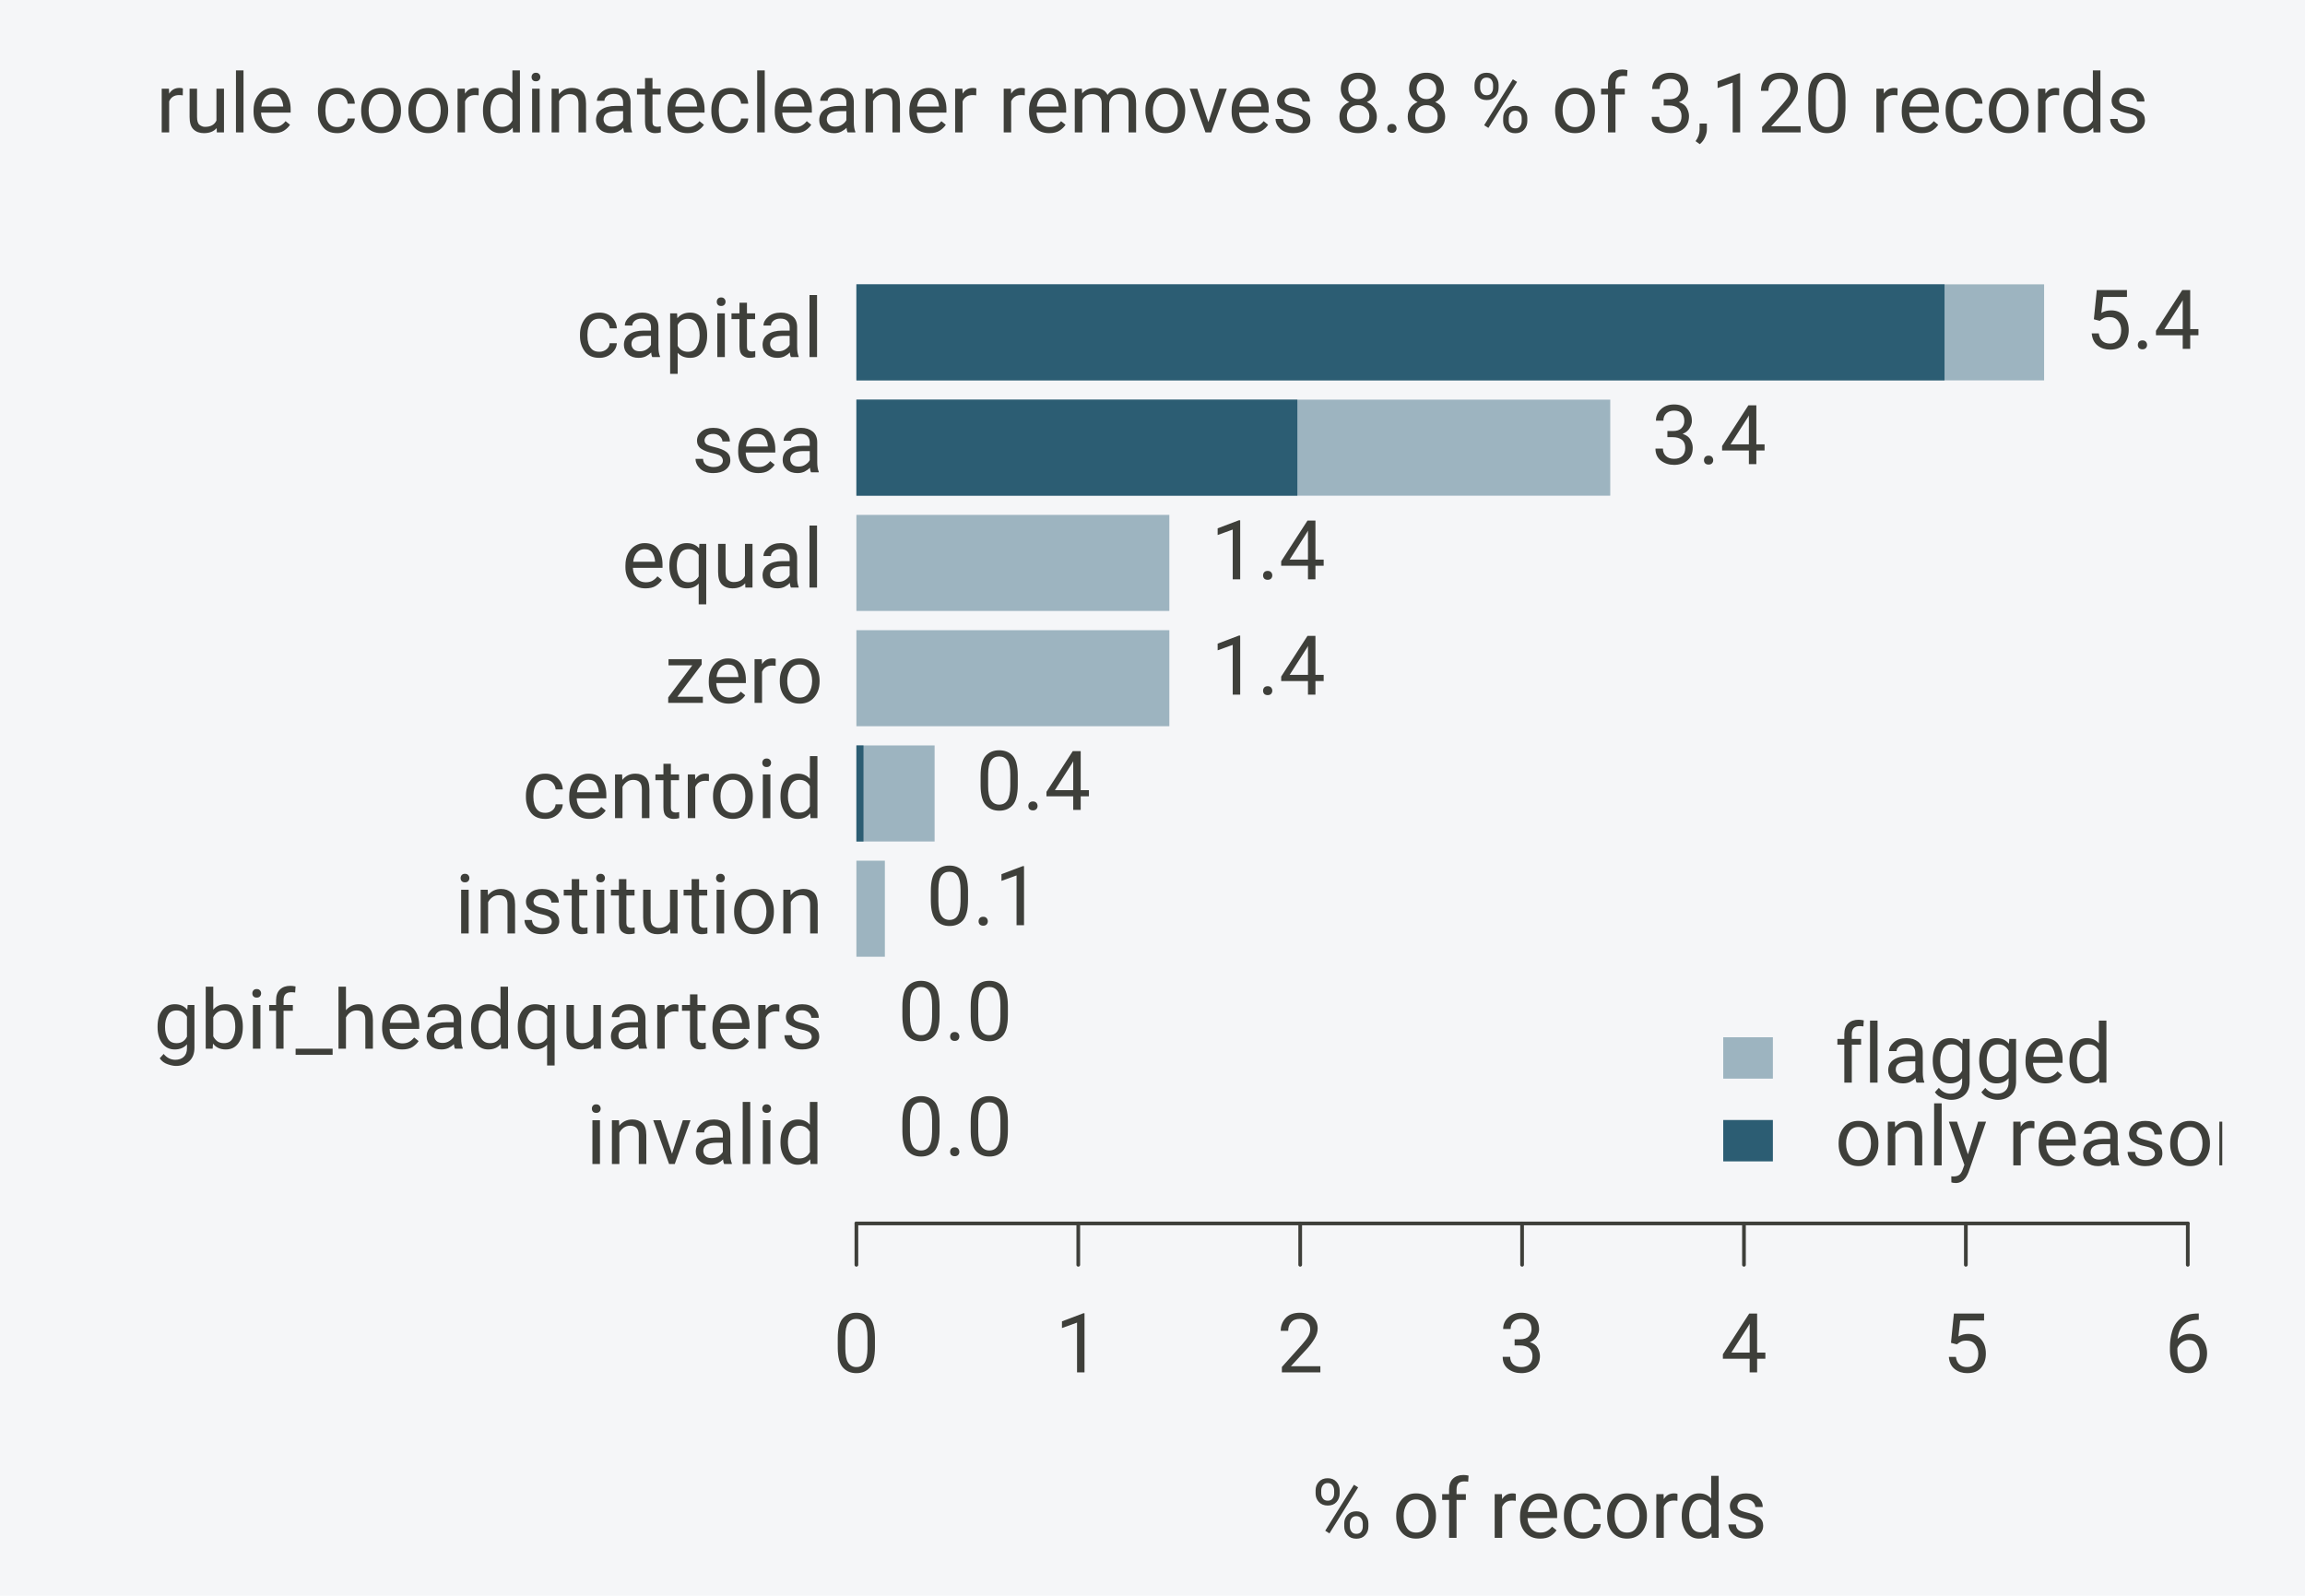
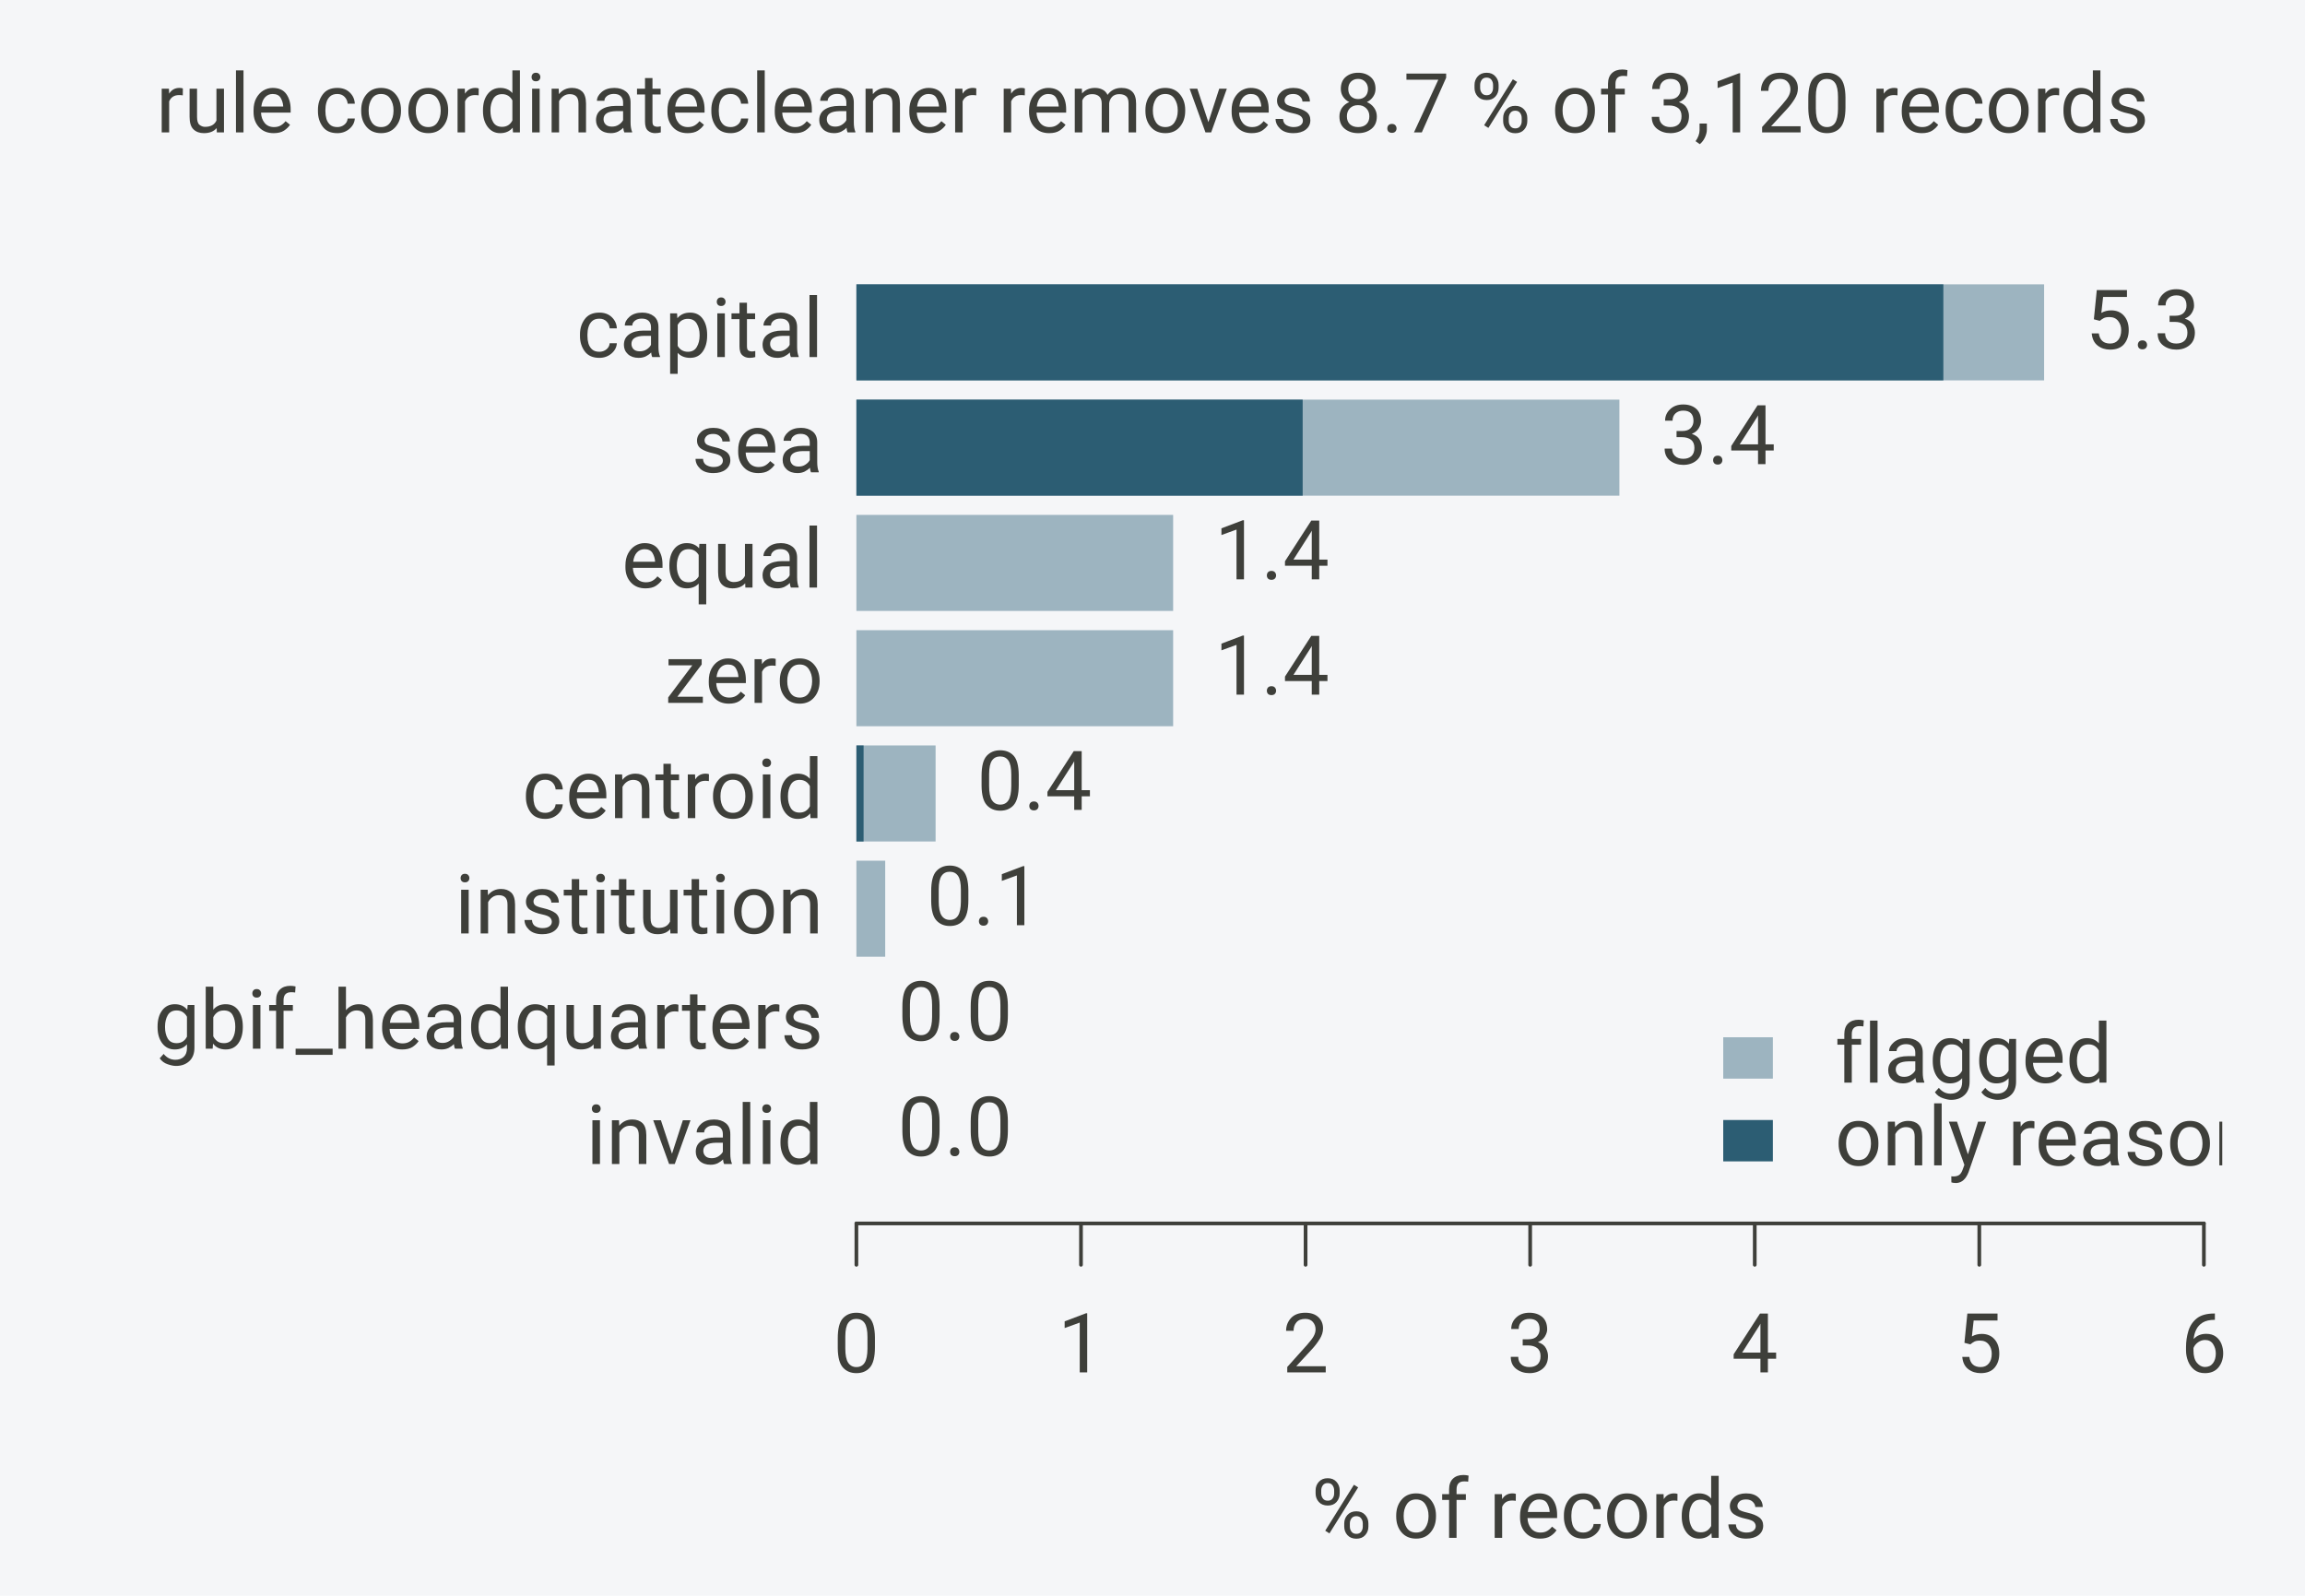
<svg xmlns="http://www.w3.org/2000/svg" width="468.00pt" height="324.00pt" viewBox="0 0 468.00 324.00">
  <g class="svglite">
    <defs>
      <style type="text/css">
    /* theme-aware-processed */
    .svglite line, .svglite polyline, .svglite polygon, .svglite path, .svglite circle {
      fill: none;
      stroke: #3E3F3A;
      stroke-linecap: round;
      stroke-linejoin: round;
      stroke-miterlimit: 10.00;
    }
    .svglite &gt; g &gt; rect {
      fill: none;
      stroke: #3E3F3A;
      stroke-linecap: round;
      stroke-linejoin: round;
      stroke-miterlimit: 10.00;
    }
    .svglite text {
      white-space: pre;
      fill: #3E3F3A;
    }
    .svglite g.glyphgroup path {
      fill: inherit;
      stroke: none;
    }
  </style>
    </defs>
    <rect class="svg-bg" width="100%" height="100%" style="stroke: none; fill: #F5F6F8;" />
    <defs>
      <clipPath id="cpMC4wMHw0NjguMDB8MC4wMHwzMjQuMDA=">
        <rect x="0.00" y="0.00" width="468.00" height="324.00" />
      </clipPath>
    </defs>
    <g clip-path="url(#cpMC4wMHw0NjguMDB8MC4wMHwzMjQuMDA=)">
      <rect x="173.88" y="221.56" width="0.00" height="19.50" style="stroke-width: 0.75; stroke: none; fill: #9DB4C0;" />
      <rect x="173.88" y="198.16" width="0.00" height="19.50" style="stroke-width: 0.75; stroke: none; fill: #9DB4C0;" />
-       <rect x="173.88" y="174.75" width="5.78" height="19.50" style="stroke-width: 0.75; stroke: none; fill: #9DB4C0;" />
-       <rect x="173.88" y="151.35" width="15.88" height="19.50" style="stroke-width: 0.75; stroke: none; fill: #9DB4C0;" />
-       <rect x="173.88" y="127.95" width="63.54" height="19.50" style="stroke-width: 0.75; stroke: none; fill: #9DB4C0;" />
-       <rect x="173.88" y="104.54" width="63.54" height="19.50" style="stroke-width: 0.75; stroke: none; fill: #9DB4C0;" />
-       <rect x="173.88" y="81.14" width="153.06" height="19.50" style="stroke-width: 0.75; stroke: none; fill: #9DB4C0;" />
+       <rect x="173.88" y="174.75" width="5.85" height="19.50" style="stroke-width: 0.75; stroke: none; fill: #9DB4C0;" />
+       <rect x="173.88" y="151.35" width="16.08" height="19.50" style="stroke-width: 0.75; stroke: none; fill: #9DB4C0;" />
+       <rect x="173.88" y="127.95" width="64.31" height="19.50" style="stroke-width: 0.75; stroke: none; fill: #9DB4C0;" />
+       <rect x="173.88" y="104.54" width="64.31" height="19.50" style="stroke-width: 0.75; stroke: none; fill: #9DB4C0;" />
+       <rect x="173.88" y="81.14" width="154.92" height="19.50" style="stroke-width: 0.75; stroke: none; fill: #9DB4C0;" />
      <rect x="173.88" y="57.73" width="241.15" height="19.50" style="stroke-width: 0.75; stroke: none; fill: #9DB4C0;" />
      <text x="312.54" y="312.24" text-anchor="middle" style="font-size: 1.4em; font-family: &quot;Roboto&quot;, -apple-system, BlinkMacSystemFont, &quot;Segoe UI&quot;, system-ui, sans-serif;">% of records</text>
-       <line x1="173.88" y1="248.40" x2="444.20" y2="248.40" style="stroke-width: 0.75;" />
+       <line x1="173.88" y1="248.40" x2="447.47" y2="248.40" style="stroke-width: 0.75;" />
      <line x1="173.88" y1="248.40" x2="173.88" y2="256.80" style="stroke-width: 0.75;" />
-       <line x1="218.93" y1="248.40" x2="218.93" y2="256.80" style="stroke-width: 0.75;" />
-       <line x1="263.99" y1="248.40" x2="263.99" y2="256.80" style="stroke-width: 0.75;" />
-       <line x1="309.04" y1="248.40" x2="309.04" y2="256.80" style="stroke-width: 0.75;" />
-       <line x1="354.09" y1="248.40" x2="354.09" y2="256.80" style="stroke-width: 0.75;" />
-       <line x1="399.14" y1="248.40" x2="399.14" y2="256.80" style="stroke-width: 0.75;" />
-       <line x1="444.20" y1="248.40" x2="444.20" y2="256.80" style="stroke-width: 0.75;" />
+       <line x1="219.48" y1="248.40" x2="219.48" y2="256.80" style="stroke-width: 0.75;" />
+       <line x1="265.08" y1="248.40" x2="265.08" y2="256.80" style="stroke-width: 0.75;" />
+       <line x1="310.68" y1="248.40" x2="310.68" y2="256.80" style="stroke-width: 0.75;" />
+       <line x1="356.28" y1="248.40" x2="356.28" y2="256.80" style="stroke-width: 0.75;" />
+       <line x1="401.87" y1="248.40" x2="401.87" y2="256.80" style="stroke-width: 0.75;" />
+       <line x1="447.47" y1="248.40" x2="447.47" y2="256.80" style="stroke-width: 0.75;" />
      <text x="173.88" y="278.64" text-anchor="middle" style="font-size: 1.4em; font-family: &quot;Roboto&quot;, -apple-system, BlinkMacSystemFont, &quot;Segoe UI&quot;, system-ui, sans-serif;">0</text>
-       <text x="218.93" y="278.64" text-anchor="middle" style="font-size: 1.4em; font-family: &quot;Roboto&quot;, -apple-system, BlinkMacSystemFont, &quot;Segoe UI&quot;, system-ui, sans-serif;">1</text>
-       <text x="263.99" y="278.64" text-anchor="middle" style="font-size: 1.4em; font-family: &quot;Roboto&quot;, -apple-system, BlinkMacSystemFont, &quot;Segoe UI&quot;, system-ui, sans-serif;">2</text>
-       <text x="309.04" y="278.64" text-anchor="middle" style="font-size: 1.4em; font-family: &quot;Roboto&quot;, -apple-system, BlinkMacSystemFont, &quot;Segoe UI&quot;, system-ui, sans-serif;">3</text>
-       <text x="354.09" y="278.64" text-anchor="middle" style="font-size: 1.4em; font-family: &quot;Roboto&quot;, -apple-system, BlinkMacSystemFont, &quot;Segoe UI&quot;, system-ui, sans-serif;">4</text>
-       <text x="399.14" y="278.64" text-anchor="middle" style="font-size: 1.4em; font-family: &quot;Roboto&quot;, -apple-system, BlinkMacSystemFont, &quot;Segoe UI&quot;, system-ui, sans-serif;">5</text>
-       <text x="444.20" y="278.64" text-anchor="middle" style="font-size: 1.4em; font-family: &quot;Roboto&quot;, -apple-system, BlinkMacSystemFont, &quot;Segoe UI&quot;, system-ui, sans-serif;">6</text>
+       <text x="219.48" y="278.64" text-anchor="middle" style="font-size: 1.4em; font-family: &quot;Roboto&quot;, -apple-system, BlinkMacSystemFont, &quot;Segoe UI&quot;, system-ui, sans-serif;">1</text>
+       <text x="265.08" y="278.64" text-anchor="middle" style="font-size: 1.4em; font-family: &quot;Roboto&quot;, -apple-system, BlinkMacSystemFont, &quot;Segoe UI&quot;, system-ui, sans-serif;">2</text>
+       <text x="310.68" y="278.64" text-anchor="middle" style="font-size: 1.4em; font-family: &quot;Roboto&quot;, -apple-system, BlinkMacSystemFont, &quot;Segoe UI&quot;, system-ui, sans-serif;">3</text>
+       <text x="356.28" y="278.64" text-anchor="middle" style="font-size: 1.4em; font-family: &quot;Roboto&quot;, -apple-system, BlinkMacSystemFont, &quot;Segoe UI&quot;, system-ui, sans-serif;">4</text>
+       <text x="401.87" y="278.64" text-anchor="middle" style="font-size: 1.4em; font-family: &quot;Roboto&quot;, -apple-system, BlinkMacSystemFont, &quot;Segoe UI&quot;, system-ui, sans-serif;">5</text>
+       <text x="447.47" y="278.64" text-anchor="middle" style="font-size: 1.4em; font-family: &quot;Roboto&quot;, -apple-system, BlinkMacSystemFont, &quot;Segoe UI&quot;, system-ui, sans-serif;">6</text>
      <rect x="173.88" y="221.56" width="0.00" height="19.50" style="stroke-width: 0.75; stroke: none; fill: #2C5D73;" />
      <rect x="173.88" y="198.16" width="0.00" height="19.50" style="stroke-width: 0.75; stroke: none; fill: #2C5D73;" />
      <rect x="173.88" y="174.75" width="0.00" height="19.50" style="stroke-width: 0.75; stroke: none; fill: #2C5D73;" />
-       <rect x="173.88" y="151.35" width="1.44" height="19.50" style="stroke-width: 0.75; stroke: none; fill: #2C5D73;" />
+       <rect x="173.88" y="151.35" width="1.46" height="19.50" style="stroke-width: 0.75; stroke: none; fill: #2C5D73;" />
      <rect x="173.88" y="127.95" width="0.00" height="19.50" style="stroke-width: 0.75; stroke: none; fill: #2C5D73;" />
      <rect x="173.88" y="104.54" width="0.00" height="19.50" style="stroke-width: 0.75; stroke: none; fill: #2C5D73;" />
-       <rect x="173.88" y="81.14" width="89.53" height="19.50" style="stroke-width: 0.75; stroke: none; fill: #2C5D73;" />
-       <rect x="173.88" y="57.73" width="220.93" height="19.50" style="stroke-width: 0.75; stroke: none; fill: #2C5D73;" />
+       <rect x="173.88" y="81.14" width="90.61" height="19.50" style="stroke-width: 0.75; stroke: none; fill: #2C5D73;" />
+       <rect x="173.88" y="57.73" width="220.69" height="19.50" style="stroke-width: 0.75; stroke: none; fill: #2C5D73;" />
      <text x="167.16" y="236.33" text-anchor="end" style="font-size: 1.4em; font-family: &quot;Roboto&quot;, -apple-system, BlinkMacSystemFont, &quot;Segoe UI&quot;, system-ui, sans-serif;">invalid</text>
      <text x="167.16" y="212.92" text-anchor="end" style="font-size: 1.4em; font-family: &quot;Roboto&quot;, -apple-system, BlinkMacSystemFont, &quot;Segoe UI&quot;, system-ui, sans-serif;">gbif_headquarters</text>
      <text x="167.16" y="189.52" text-anchor="end" style="font-size: 1.4em; font-family: &quot;Roboto&quot;, -apple-system, BlinkMacSystemFont, &quot;Segoe UI&quot;, system-ui, sans-serif;">institution</text>
      <text x="167.16" y="166.11" text-anchor="end" style="font-size: 1.4em; font-family: &quot;Roboto&quot;, -apple-system, BlinkMacSystemFont, &quot;Segoe UI&quot;, system-ui, sans-serif;">centroid</text>
      <text x="167.16" y="142.71" text-anchor="end" style="font-size: 1.4em; font-family: &quot;Roboto&quot;, -apple-system, BlinkMacSystemFont, &quot;Segoe UI&quot;, system-ui, sans-serif;">zero</text>
      <text x="167.16" y="119.30" text-anchor="end" style="font-size: 1.4em; font-family: &quot;Roboto&quot;, -apple-system, BlinkMacSystemFont, &quot;Segoe UI&quot;, system-ui, sans-serif;">equal</text>
      <text x="167.16" y="95.90" text-anchor="end" style="font-size: 1.4em; font-family: &quot;Roboto&quot;, -apple-system, BlinkMacSystemFont, &quot;Segoe UI&quot;, system-ui, sans-serif;">sea</text>
      <text x="167.16" y="72.50" text-anchor="end" style="font-size: 1.4em; font-family: &quot;Roboto&quot;, -apple-system, BlinkMacSystemFont, &quot;Segoe UI&quot;, system-ui, sans-serif;">capital</text>
      <text x="182.28" y="234.66" style="font-size: 1.4em; font-family: &quot;Roboto&quot;, -apple-system, BlinkMacSystemFont, &quot;Segoe UI&quot;, system-ui, sans-serif;">0.0</text>
      <text x="182.28" y="211.25" style="font-size: 1.4em; font-family: &quot;Roboto&quot;, -apple-system, BlinkMacSystemFont, &quot;Segoe UI&quot;, system-ui, sans-serif;">0.0</text>
-       <text x="188.06" y="187.85" style="font-size: 1.4em; font-family: &quot;Roboto&quot;, -apple-system, BlinkMacSystemFont, &quot;Segoe UI&quot;, system-ui, sans-serif;">0.1</text>
-       <text x="198.16" y="164.44" style="font-size: 1.4em; font-family: &quot;Roboto&quot;, -apple-system, BlinkMacSystemFont, &quot;Segoe UI&quot;, system-ui, sans-serif;">0.4</text>
-       <text x="245.82" y="141.04" style="font-size: 1.4em; font-family: &quot;Roboto&quot;, -apple-system, BlinkMacSystemFont, &quot;Segoe UI&quot;, system-ui, sans-serif;">1.4</text>
-       <text x="245.82" y="117.63" style="font-size: 1.4em; font-family: &quot;Roboto&quot;, -apple-system, BlinkMacSystemFont, &quot;Segoe UI&quot;, system-ui, sans-serif;">1.4</text>
-       <text x="335.34" y="94.23" style="font-size: 1.4em; font-family: &quot;Roboto&quot;, -apple-system, BlinkMacSystemFont, &quot;Segoe UI&quot;, system-ui, sans-serif;">3.4</text>
-       <text x="423.43" y="70.83" style="font-size: 1.4em; font-family: &quot;Roboto&quot;, -apple-system, BlinkMacSystemFont, &quot;Segoe UI&quot;, system-ui, sans-serif;">5.4</text>
-       <text x="234.00" y="26.88" text-anchor="middle" style="font-size: 1.4em; font-family: &quot;Roboto&quot;, -apple-system, BlinkMacSystemFont, &quot;Segoe UI&quot;, system-ui, sans-serif;">rule coordinatecleaner removes 8.8 % of 3,120 records</text>
+       <text x="188.13" y="187.85" style="font-size: 1.4em; font-family: &quot;Roboto&quot;, -apple-system, BlinkMacSystemFont, &quot;Segoe UI&quot;, system-ui, sans-serif;">0.1</text>
+       <text x="198.36" y="164.44" style="font-size: 1.4em; font-family: &quot;Roboto&quot;, -apple-system, BlinkMacSystemFont, &quot;Segoe UI&quot;, system-ui, sans-serif;">0.4</text>
+       <text x="246.59" y="141.04" style="font-size: 1.4em; font-family: &quot;Roboto&quot;, -apple-system, BlinkMacSystemFont, &quot;Segoe UI&quot;, system-ui, sans-serif;">1.4</text>
+       <text x="246.59" y="117.63" style="font-size: 1.4em; font-family: &quot;Roboto&quot;, -apple-system, BlinkMacSystemFont, &quot;Segoe UI&quot;, system-ui, sans-serif;">1.4</text>
+       <text x="337.20" y="94.23" style="font-size: 1.4em; font-family: &quot;Roboto&quot;, -apple-system, BlinkMacSystemFont, &quot;Segoe UI&quot;, system-ui, sans-serif;">3.4</text>
+       <text x="423.43" y="70.83" style="font-size: 1.4em; font-family: &quot;Roboto&quot;, -apple-system, BlinkMacSystemFont, &quot;Segoe UI&quot;, system-ui, sans-serif;">5.3</text>
+       <text x="234.00" y="26.88" text-anchor="middle" style="font-size: 1.4em; font-family: &quot;Roboto&quot;, -apple-system, BlinkMacSystemFont, &quot;Segoe UI&quot;, system-ui, sans-serif;">rule coordinatecleaner removes 8.7 % of 3,120 records</text>
    </g>
    <defs>
      <clipPath id="cpMTczLjg4fDQ1MS4yMHw1MC40MHwyNDguNDA=">
        <rect x="173.88" y="50.40" width="277.32" height="198.00" />
      </clipPath>
    </defs>
    <g clip-path="url(#cpMTczLjg4fDQ1MS4yMHw1MC40MHwyNDguNDA=)">
      <rect x="349.88" y="210.60" width="10.08" height="8.40" style="stroke-width: 0.75; stroke: none; fill: #9DB4C0;" />
      <rect x="349.88" y="227.40" width="10.08" height="8.40" style="stroke-width: 0.75; stroke: none; fill: #2C5D73;" />
      <text x="372.56" y="219.81" style="font-size: 1.4em; font-family: &quot;Roboto&quot;, -apple-system, BlinkMacSystemFont, &quot;Segoe UI&quot;, system-ui, sans-serif;">flagged</text>
      <text x="372.56" y="236.61" style="font-size: 1.4em; font-family: &quot;Roboto&quot;, -apple-system, BlinkMacSystemFont, &quot;Segoe UI&quot;, system-ui, sans-serif;">only reason</text>
    </g>
  </g>
</svg>
